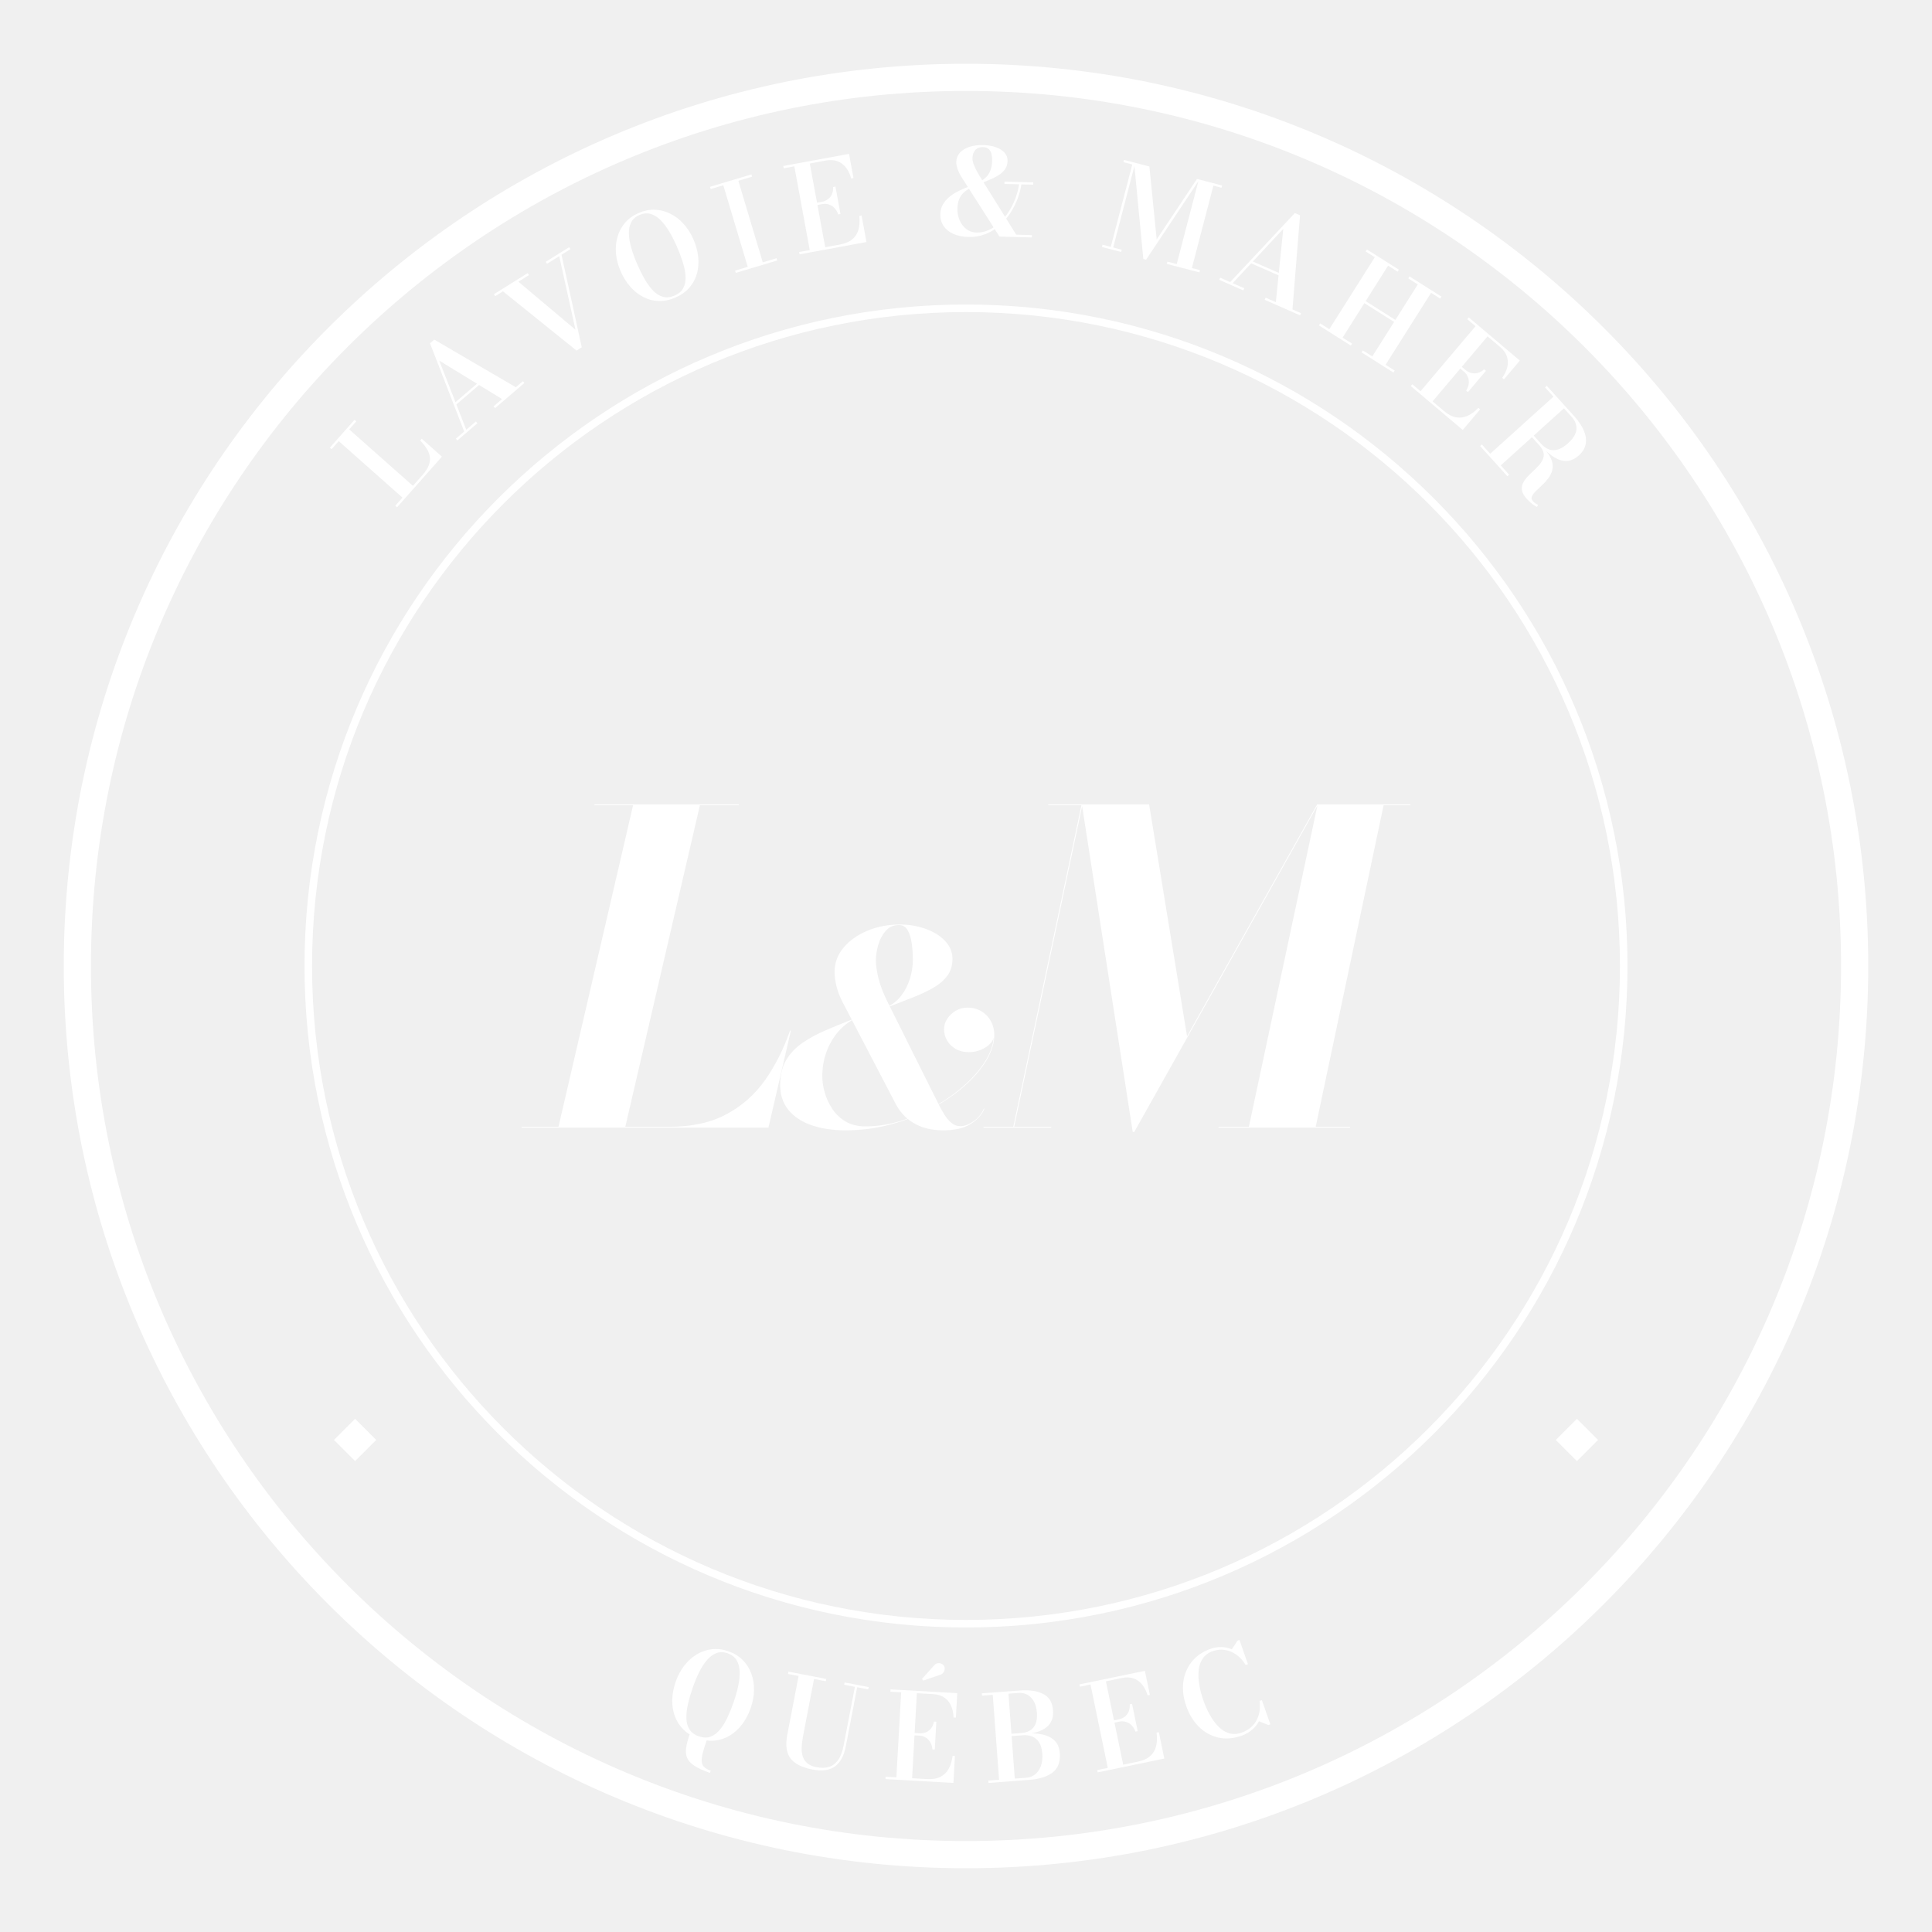
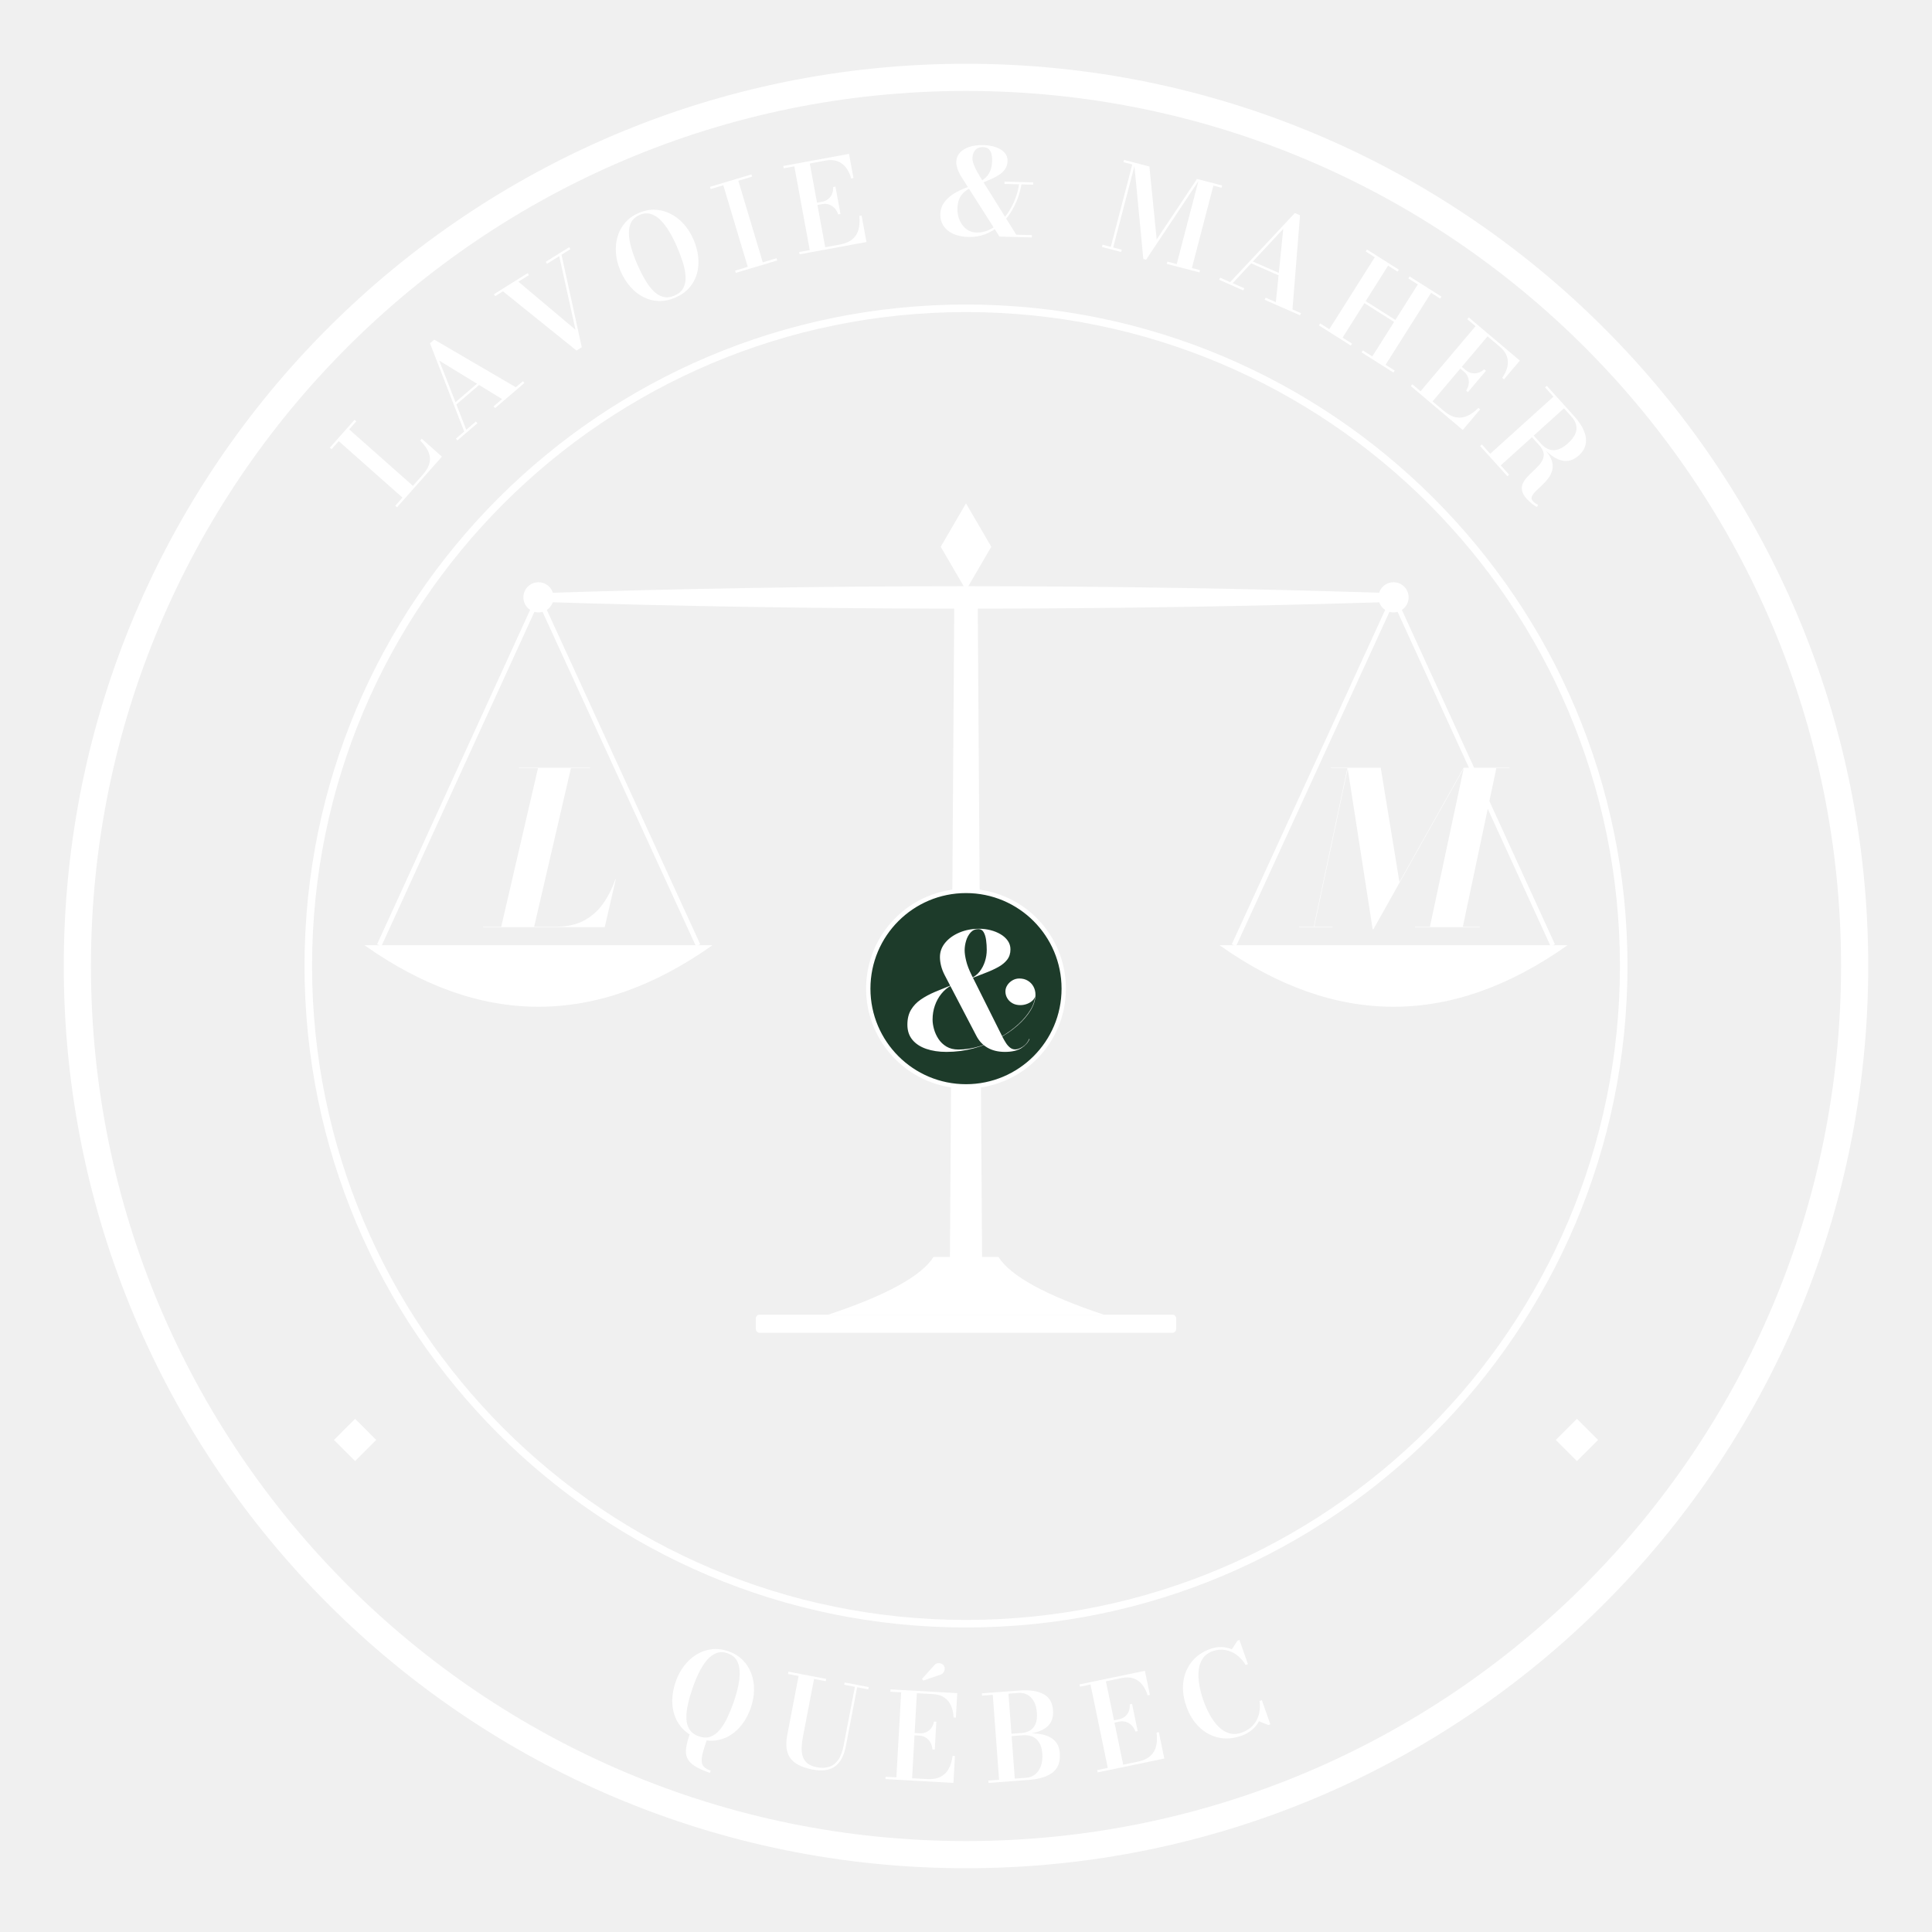
<svg xmlns="http://www.w3.org/2000/svg" viewBox="0 0 512 512" role="img" aria-label="Lavoie&amp;Maher, inc.">
  <defs>
    <linearGradient id="lbg" x1=".1" y1="0" x2=".9" y2="1">
      <stop offset="0" stop-color="#F6EAC6" />
      <stop offset=".38" stop-color="#D9BE84" />
      <stop offset=".7" stop-color="#A9894C" />
      <stop offset="1" stop-color="#E9D6A4" />
    </linearGradient>
  </defs>
  <circle cx="256.0" cy="256.0" r="235.5" fill="none" stroke="#FFFFFF" stroke-width="7.2" />
  <circle cx="256.0" cy="256.0" r="174.3" fill="none" stroke="#FFFFFF" stroke-width="2.0" />
  <g class="lm-t">
    <path d="M52.1 0.0V-39.0H232.4V-1461.0H52.1V-1500.0H674.397V-1461.0H495.097V-39.0H736.6Q849.8 -39.0 925 -67.5Q1000.2 -96.0 1045.55 -149.5Q1090.899 -203.0 1112.949 -279.0Q1134.999 -355.0 1141.598 -450.0H1181.298V0.0Z" transform="translate(102.65 120.10) rotate(-48.454) translate(-9.84 11.43) scale(0.01587)" fill="#FFFFFF" />
    <path d="M417.601 -466.9V-505.9H1045.801V-466.9ZM854.998 -1529.0 1371.298 -39.0H1526.398V0.0H881.301V-39.0H1068.302L689.701 -1209.202L280.7 -39.0H492.7V0.0H52.1V-39.0H235.489L760.6 -1529.0Z" transform="translate(122.65 100.43) rotate(-40.603) translate(-12.52 11.43) scale(0.01587)" fill="#FFFFFF" />
    <path d="M1530.998 -1500.0V-1461.0H1355.298L823.098 29.0H719.801L202.401 -1461.0H49.401V-1500.0H713.397V-1461.0H506.097L889.598 -275.298L1310.598 -1461.0H1070.098V-1500.0Z" transform="translate(147.43 82.23) rotate(-31.997) translate(-12.54 11.43) scale(0.01587)" fill="#FFFFFF" />
    <path d="M765.699 20.0Q609.2 20.0 486 -38.75Q362.8 -97.5 276.85 -202.9Q190.9 -308.3 146.3 -448.1Q101.7 -587.9 101.7 -750.0Q101.7 -912.1 149.15 -1051.9Q196.6 -1191.7 284.2 -1297.1Q371.8 -1402.5 494 -1461.25Q616.2 -1520.0 765.699 -1520.0Q915.199 -1520.0 1037.049 -1461.25Q1158.899 -1402.5 1246.849 -1297.1Q1334.799 -1191.7 1381.898 -1051.9Q1428.998 -912.1 1428.998 -750.0Q1428.998 -587.9 1384.398 -448.1Q1339.799 -308.3 1254.199 -202.9Q1168.599 -97.5 1045.399 -38.75Q922.199 20.0 765.699 20.0ZM765.699 -16.3Q880.8 -16.3 951.85 -74.75Q1022.901 -133.2 1061.451 -235.4Q1100.001 -337.601 1113.851 -470.101Q1127.701 -602.6 1127.701 -750.0Q1127.701 -897.4 1110.851 -1029.899Q1094.001 -1162.399 1053.951 -1264.6Q1013.901 -1366.8 943.5 -1425.25Q873.1 -1483.7 765.699 -1483.7Q658.599 -1483.7 588.048 -1425.25Q517.498 -1366.8 477.098 -1264.6Q436.698 -1162.399 419.848 -1029.899Q402.997 -897.4 402.997 -750.0Q402.997 -602.6 417.198 -470.101Q431.398 -337.601 469.598 -235.4Q507.798 -133.2 579.548 -74.75Q651.299 -16.3 765.699 -16.3Z" transform="translate(174.29 68.09) rotate(-23.500) translate(-12.13 11.43) scale(0.01587)" fill="#FFFFFF" />
    <path d="M52.1 0.0V-39.0H272.4V-1461.0H52.1V-1500.0H774.397V-1461.0H534.397V-39.0H774.397V0.0Z" transform="translate(197.20 59.72) rotate(-16.677) translate(-6.56 11.43) scale(0.01587)" fill="#FFFFFF" />
    <path d="M52.1 0.0V-39.0H232.4V-1461.0H52.1V-1500.0H1168.298V-1090.0H1129.298Q1120.299 -1197.0 1078.549 -1281.0Q1036.8 -1365.0 959.05 -1413.0Q881.3 -1461.0 764.3 -1461.0H495.097V-39.0H743.6Q880.6 -39.0 966.7 -89.0Q1052.8 -139.0 1096.549 -231.0Q1140.299 -323.0 1149.298 -450.0H1188.298V0.0ZM806.998 -538.701Q797.998 -605.701 765.748 -654.351Q733.499 -703 684.899 -729.65Q636.299 -756.3 579.299 -756.3H445.298V-795.0H579.299Q636.299 -795.0 684.899 -819.35Q733.499 -843.7 765.748 -890.349Q797.998 -936.999 806.998 -1003.999H846.298V-538.701Z" transform="translate(218.89 54.49) rotate(-10.434) translate(-10.05 11.43) scale(0.01587)" fill="#FFFFFF" />
    <path d="M1076 0.0 414 -980.0Q375 -1037.0 348.5 -1105.85Q322 -1174.7 322 -1226.7Q322 -1316.7 378.35 -1382.7Q434.699 -1448.7 534.849 -1484.35Q634.999 -1520.0 765.998 -1520.0Q887.997 -1520.0 980.847 -1488.65Q1073.697 -1457.3 1125.597 -1400.5Q1177.497 -1343.7 1177.497 -1266.7Q1177.497 -1192.599 1145.097 -1137.499Q1112.697 -1082.399 1056.047 -1040.149Q999.397 -997.899 925.847 -962.699Q852.297 -927.499 769.697 -892.499L747.997 -920.699Q784.298 -944.399 824.448 -983.899Q864.599 -1023.4 892.299 -1091.75Q919.999 -1160.1 919.999 -1269Q919.999 -1320.899 907.099 -1370.7Q894.199 -1420.5 860.399 -1453.1Q826.599 -1485.7 762.998 -1485.7Q699.498 -1485.7 661.547 -1458.75Q623.597 -1431.8 606.797 -1388.65Q589.997 -1345.499 589.997 -1297.299Q589.997 -1240.799 628.997 -1158.4Q667.997 -1076.0 731.997 -980.0L1354.697 -39.0H1615.997V0.0ZM555.999 20.0Q408 20.0 301.05 -26.05Q194.1 -72.1 136.45 -155.45Q78.8 -238.8 78.8 -350.2Q78.8 -441.4 118.1 -512.55Q157.4 -583.7 218.1 -636.85Q278.8 -690 344.45 -726.9Q410.1 -763.8 464.45 -786.85Q518.8 -809.9 543.6 -821.5L560.1 -791.9Q497.599 -757.599 453.049 -712.449Q408.498 -667.298 385.148 -602.798Q361.797 -538.297 361.797 -444.996Q361.797 -374.797 383.748 -305.947Q405.698 -237.098 448.198 -180.798Q490.698 -124.499 551.747 -90.899Q612.797 -57.299 689.997 -57.299Q795.497 -57.299 892.698 -104.1Q989.898 -150.9 1073.698 -233.45Q1157.498 -316.0 1222.448 -424.45Q1287.398 -532.9 1329.048 -657.05Q1370.698 -781.2 1383.298 -910.0H1422.698Q1407.998 -776.6 1362.548 -643.4Q1317.098 -510.2 1242.598 -391.05Q1168.098 -271.9 1066.248 -179.25Q964.398 -86.6 836.498 -33.3Q708.599 20.0 555.999 20.0ZM1135.998 -881.0V-920.0H1615.998V-881.0Z" transform="translate(261.40 51.17) rotate(1.511) translate(-13.30 11.43) scale(0.01587)" fill="#FFFFFF" />
    <path d="M781.4 20.0 225.4 -1500.0H489.397L914.599 -353.096L1311 -1500.0H1353.3L828.9 20.0ZM245.7 -1500.0V-39.0H393.4V0.0H62.4V-39.0H204.4V-1461.0H52.1V-1500.0ZM1744.298 -1500.0V-1461.0H1603.998V-39.0H1744.298V0.0H1181.6V-39.0H1342.3V-1500.0Z" transform="translate(307.75 57.74) rotate(14.628) translate(-14.25 11.43) scale(0.01587)" fill="#FFFFFF" />
    <path d="M417.601 -466.9V-505.9H1045.801V-466.9ZM854.998 -1529.0 1371.298 -39.0H1526.398V0.0H881.301V-39.0H1068.302L689.701 -1209.202L280.7 -39.0H492.7V0.0H52.1V-39.0H235.489L760.6 -1529.0Z" transform="translate(338.40 68.39) rotate(23.711) translate(-12.52 11.43) scale(0.01587)" fill="#FFFFFF" />
    <path d="M1524.397 -1500.0V-1461.0H1344.397V-39.0H1524.397V0.0H894.4V-39.0H1082.4V-720.3H495.097V-39.0H682.398V0.0H52.1V-39.0H232.4V-1461.0H52.1V-1500.0H682.398V-1461.0H495.097V-759.7H1082.4V-1461.0H894.4V-1500.0Z" transform="translate(365.51 82.82) rotate(32.308) translate(-12.51 11.43) scale(0.01587)" fill="#FFFFFF" />
    <path d="M52.1 0.0V-39.0H232.4V-1461.0H52.1V-1500.0H1168.298V-1090.0H1129.298Q1120.299 -1197.0 1078.549 -1281.0Q1036.8 -1365.0 959.05 -1413.0Q881.3 -1461.0 764.3 -1461.0H495.097V-39.0H743.6Q880.6 -39.0 966.7 -89.0Q1052.8 -139.0 1096.549 -231.0Q1140.299 -323.0 1149.298 -450.0H1188.298V0.0ZM806.998 -538.701Q797.998 -605.701 765.748 -654.351Q733.499 -703 684.899 -729.65Q636.299 -756.3 579.299 -756.3H445.298V-795.0H579.299Q636.299 -795.0 684.899 -819.35Q733.499 -843.7 765.748 -890.349Q797.998 -936.999 806.998 -1003.999H846.298V-538.701Z" transform="translate(388.30 99.53) rotate(40.215) translate(-10.05 11.43) scale(0.01587)" fill="#FFFFFF" />
    <path d="M412.7 -757.6V-780.9H706.401Q802.401 -780.9 868.251 -818Q934.101 -855.1 967.601 -930.5Q1001.101 -1005.9 1001.101 -1120.9Q1001.101 -1235.9 967.601 -1311.4Q934.101 -1386.9 868.251 -1423.95Q802.401 -1461.0 706.401 -1461.0H52.1V-1500.0H736.399Q896.399 -1500.0 1017.149 -1459.4Q1137.898 -1418.8 1205.298 -1334.85Q1272.698 -1250.9 1272.698 -1120.9Q1272.698 -990.9 1209.448 -910.9Q1146.198 -830.9 1026.299 -794.25Q906.399 -757.6 736.399 -757.6ZM52.1 0.0V-39.0H731.098V0.0ZM260.401 -21.0V-1476.3H522.398V-21.0ZM1226.399 13Q1130.4 13 1076.05 -18.8Q1021.7 -50.6 996.4 -104.55Q971.101 -158.5 964.101 -225.6Q957.101 -292.7 956.251 -364.3Q955.401 -435.9 949.301 -503Q943.201 -570.1 920.401 -624.05Q897.6 -678 846 -709.8Q794.4 -741.6 702.4 -741.6H412.7V-762.6H814.397Q954.698 -762.6 1037.098 -723.45Q1119.498 -684.3 1160.698 -619.3Q1201.898 -554.3 1215.698 -477.15Q1229.498 -400 1230.248 -322.85Q1230.998 -245.7 1234.048 -180.7Q1237.098 -115.7 1255.898 -76.55Q1274.698 -37.4 1325.598 -37.4Q1357.598 -37.4 1382.998 -44.05Q1408.398 -50.7 1428.698 -60.7L1442.398 -23.4Q1418.398 -10.4 1360.498 1.3Q1302.599 13 1226.399 13Z" transform="translate(408.07 118.67) rotate(47.915) translate(-11.77 11.43) scale(0.01587)" fill="#FFFFFF" />
    <path d="M1140.998 500.0Q965.399 500.0 859.549 473.5Q753.7 447 699.95 388.45Q646.2 329.9 627.951 233.2Q609.701 136.5 609.701 -4.6Q686.7 8.4 761.499 8.4Q836.299 8.4 911.398 -4.6Q911.398 131.4 918.698 221.6Q925.998 311.8 948.748 364.35Q971.498 416.9 1017.598 438.95Q1063.698 461.0 1140.998 461.0ZM765.699 20.0Q609.2 20.0 486 -38.75Q362.8 -97.5 276.85 -202.9Q190.9 -308.3 146.3 -448.1Q101.7 -587.9 101.7 -750.0Q101.7 -912.1 149.15 -1051.9Q196.6 -1191.7 284.2 -1297.1Q371.8 -1402.5 494 -1461.25Q616.2 -1520.0 765.699 -1520.0Q915.199 -1520.0 1037.049 -1461.25Q1158.899 -1402.5 1246.849 -1297.1Q1334.799 -1191.7 1381.898 -1051.9Q1428.998 -912.1 1428.998 -750.0Q1428.998 -587.9 1384.398 -448.1Q1339.799 -308.3 1254.199 -202.9Q1168.599 -97.5 1045.399 -38.75Q922.199 20.0 765.699 20.0ZM765.699 -16.3Q880.8 -16.3 951.85 -74.75Q1022.901 -133.2 1061.451 -235.4Q1100.001 -337.601 1113.851 -470.101Q1127.701 -602.6 1127.701 -750.0Q1127.701 -897.4 1110.851 -1029.899Q1094.001 -1162.399 1053.951 -1264.6Q1013.901 -1366.8 943.5 -1425.25Q873.1 -1483.7 765.699 -1483.7Q658.599 -1483.7 588.048 -1425.25Q517.498 -1366.8 477.098 -1264.6Q436.698 -1162.399 419.848 -1029.899Q402.997 -897.4 402.997 -750.0Q402.997 -602.6 417.198 -470.101Q431.398 -337.601 469.598 -235.4Q507.798 -133.2 579.548 -74.75Q651.299 -16.3 765.699 -16.3Z" transform="translate(188.84 449.58) rotate(19.133) translate(-12.13 11.43) scale(0.01587)" fill="#FFFFFF" />
    <path d="M1412.199 -1500.0V-1461.0H1223.499V-460.0Q1223.499 -213.0 1108.249 -92.0Q992.999 29.0 751.499 29.0Q479 29.0 353.25 -86.0Q227.5 -201.0 227.5 -460.0V-1461.0H47.9V-1500.0H690.197V-1461.0H490.197V-480.0Q490.197 -381.0 503.197 -297.25Q516.198 -213.5 550.848 -152.05Q585.498 -90.6 649.198 -56.35Q712.898 -22.1 813.998 -22.1Q928.999 -22.1 1012.049 -66.1Q1095.099 -110.1 1139.999 -206.4Q1184.899 -302.7 1184.899 -460.0V-1461.0H1002.699V-1500.0Z" transform="translate(217.32 457.22) rotate(10.882) translate(-11.66 11.43) scale(0.01587)" fill="#FFFFFF" />
    <path d="M52.1 0.0V-39.0H232.4V-1461.0H52.1V-1500.0H1168.298V-1090.0H1129.298Q1120.299 -1197.0 1078.549 -1281.0Q1036.8 -1365.0 959.05 -1413.0Q881.3 -1461.0 764.3 -1461.0H495.097V-39.0H743.6Q880.6 -39.0 966.7 -89.0Q1052.8 -139.0 1096.549 -231.0Q1140.299 -323.0 1149.298 -450.0H1188.298V0.0ZM806.998 -538.701Q797.998 -605.701 765.748 -654.351Q733.499 -703 684.899 -729.65Q636.299 -756.3 579.299 -756.3H445.298V-795.0H579.299Q636.299 -795.0 684.899 -819.35Q733.499 -843.7 765.748 -890.349Q797.998 -936.999 806.998 -1003.999H846.298V-538.701ZM589.6 -1677.7 567.4 -1704.4 752.301 -1935Q778.3 -1972.299 812.15 -1979.999Q845.999 -1987.699 876.899 -1976.049Q907.798 -1964.399 922.198 -1940.799Q939.098 -1915.199 936.148 -1882.9Q933.198 -1850.6 913.549 -1824.201Q893.899 -1797.801 858.3 -1787.301Z" transform="translate(244.51 460.58) rotate(3.213) translate(-10.05 11.43) scale(0.01587)" fill="#FFFFFF" />
    <path d="M52.1 0.0V-39.0H688.399Q771.399 -39.0 838.549 -84.5Q905.7 -130.0 945.05 -215.5Q984.4 -301.0 984.4 -420.0Q984.4 -539.0 945.05 -611.85Q905.7 -684.7 838.549 -717.7Q771.399 -750.7 688.399 -750.7H460.398V-776.0H733.098Q883.098 -776.0 1006.347 -740.55Q1129.597 -705.1 1202.997 -624.55Q1276.397 -544 1276.397 -408Q1276.397 -187.5 1132.497 -93.75Q988.597 0.0 733.098 0.0ZM232.4 -16.8V-1483.2H495.097V-16.8ZM460.398 -764.0V-790.0H668.399Q741.399 -790.0 804.549 -820.0Q867.7 -850.0 906.4 -920.0Q945.1 -990.0 945.1 -1109.0Q945.1 -1228.0 906.4 -1306.0Q867.7 -1384.0 804.549 -1422.5Q741.399 -1461.0 668.399 -1461.0H52.1V-1500.0H692.698Q932.897 -1500.0 1074.797 -1412.5Q1216.697 -1325.0 1216.697 -1130.0Q1216.697 -940.2 1082.447 -852.1Q948.197 -764.0 692.698 -764.0Z" transform="translate(271.19 460.34) rotate(-4.252) translate(-10.93 11.43) scale(0.01587)" fill="#FFFFFF" />
    <path d="M52.1 0.0V-39.0H232.4V-1461.0H52.1V-1500.0H1168.298V-1090.0H1129.298Q1120.299 -1197.0 1078.549 -1281.0Q1036.8 -1365.0 959.05 -1413.0Q881.3 -1461.0 764.3 -1461.0H495.097V-39.0H743.6Q880.6 -39.0 966.7 -89.0Q1052.8 -139.0 1096.549 -231.0Q1140.299 -323.0 1149.298 -450.0H1188.298V0.0ZM806.998 -538.701Q797.998 -605.701 765.748 -654.351Q733.499 -703 684.899 -729.65Q636.299 -756.3 579.299 -756.3H445.298V-795.0H579.299Q636.299 -795.0 684.899 -819.35Q733.499 -843.7 765.748 -890.349Q797.998 -936.999 806.998 -1003.999H846.298V-538.701Z" transform="translate(297.61 456.63) rotate(-11.717) translate(-10.05 11.43) scale(0.01587)" fill="#FFFFFF" />
    <path d="M804.999 20.0Q590 20.0 432.05 -80.0Q274.1 -180.0 187.9 -354.0Q101.7 -528.0 101.7 -750.0Q101.7 -973.0 187.9 -1146.5Q274.1 -1320.0 432.05 -1420.0Q590 -1520.0 804.999 -1520.0Q900.5 -1520.0 984.55 -1487.3Q1068.6 -1454.6 1133.6 -1395.3L1270.899 -1500.0H1305.599V-1071.701H1264.999Q1240.5 -1192.901 1177.2 -1282.8Q1113.9 -1372.7 1023.35 -1422.1Q932.799 -1471.5 824.999 -1471.5Q706.099 -1471.5 624.599 -1410.8Q543.098 -1350.1 494.748 -1246.9Q446.398 -1143.7 424.698 -1015.0Q402.997 -886.3 402.997 -750.0Q402.997 -614.0 424.698 -485.15Q446.398 -356.3 494.748 -253.1Q543.098 -149.9 624.599 -89.2Q706.099 -28.5 824.999 -28.5Q923.699 -28.5 1001.35 -59.2Q1079 -89.9 1136.5 -144.65Q1194 -199.4 1231.05 -272.05Q1268.099 -344.699 1285.299 -428.299H1325.899V0.0H1290.599L1164.1 -111.1Q1097.9 -49.8 1006.4 -14.9Q914.9 20.0 804.999 20.0Z" transform="translate(323.81 449.36) rotate(-19.326) translate(-11.44 11.43) scale(0.01587)" fill="#FFFFFF" />
-     <path d="M94.1 376.0L99.7 381.6L94.1 387.2L88.5 381.6Z" fill="#FFFFFF" />
-     <path d="M417.9 376.0L423.5 381.6L417.9 387.2L412.3 381.6Z" fill="#FFFFFF" />
  </g>
+   <path d="M94.1 376.0L99.7 381.6L94.1 387.2L88.5 381.6Z" fill="#FFFFFF" />
+   <path d="M417.9 376.0L423.5 381.6L417.9 387.2L412.3 381.6Z" fill="#FFFFFF" />
  <g class="lm-m">
-     <path d="M75 0 423 -1500H733L385 0ZM-95 0V-4H590Q747 -4 855.75 -62.5Q964.5 -121.0 1035.25 -222.0Q1106 -323 1150 -450H1154L1050 0ZM243 -1496V-1500H913V-1496Z" transform="translate(143.67 298.84) scale(0.05712)" fill="#FFFFFF" />
-     <path d="M1260 20Q1132 20 1041.5 -32.75Q951.0 -85.5 902 -182L507 -939Q476.0 -998.5 461.5 -1056.25Q447 -1114 447 -1166Q447 -1266 513.5 -1346.0Q580 -1426 691.5 -1473.0Q803 -1520 938 -1520Q1010.5 -1520.0 1080.25 -1502.25Q1150.0 -1484.5 1206.25 -1451.0Q1262.5 -1417.5 1295.75 -1369.75Q1329 -1322 1329 -1262Q1329 -1186 1287.75 -1133.0Q1246.5 -1080.0 1176.5 -1041.25Q1106.5 -1002.5 1019.25 -969.25Q932 -936 840.5 -899.5L840 -903Q901.5 -931.0 944.25 -985.75Q987.0 -1040.5 1009.75 -1111.0Q1032.5 -1181.5 1032.5 -1256.0Q1032.5 -1318.0 1024.5 -1377.5Q1016.5 -1437.0 994.25 -1476.5Q972 -1516 928 -1516Q869 -1516 830.75 -1473.5Q792.5 -1431.0 774.25 -1369.5Q756 -1308 756 -1250Q756 -1198 775.0 -1118.75Q794.0 -1039.5 844 -939L1233 -160Q1249.5 -128.0 1271.5 -93.25Q1293.5 -58.5 1322.5 -34.75Q1351.5 -11.0 1389 -11Q1432 -11 1485.25 -46.75Q1538.5 -82.5 1563.5 -142.5L1568 -141Q1540 -75 1465.0 -27.5Q1390 20 1260 20ZM529 20Q386 20 275.5 -18.0Q165 -56 102.5 -131.5Q40 -207 40 -320Q40.0 -430.5 85.0 -506.0Q130.0 -581.5 207.5 -634.75Q285 -688 383.5 -729.75Q482.0 -771.5 590.0 -814.5L590.5 -811.5Q518.5 -773.0 465.5 -707.5Q412.5 -642.0 383.75 -559.25Q355.0 -476.5 355 -384Q355.0 -328.5 373.0 -264.0Q391.0 -199.5 429.25 -141.25Q467.5 -83.0 529.0 -46.25Q590.5 -9.5 678.0 -9.5Q809.0 -9.5 944.25 -51.25Q1079.5 -93.0 1203.75 -164.0Q1328 -235 1425.75 -323.75Q1523.5 -412.5 1580.75 -508.5Q1638.0 -604.5 1638.0 -694.5H1640.0Q1640.0 -659.5 1612.75 -630.0Q1585.5 -600.5 1542.5 -582.75Q1499.5 -565.0 1452 -565Q1394.5 -565.0 1352.75 -589.25Q1311.0 -613.5 1288.5 -652.5Q1266.0 -691.5 1266.0 -736.5Q1266.0 -777.5 1289.75 -814.25Q1313.5 -851.0 1353.25 -874.5Q1393 -898 1440 -898Q1500.5 -898.0 1546.0 -870.5Q1591.5 -843.0 1616.75 -796.75Q1642.0 -750.5 1642.0 -694.5Q1642 -603 1583.25 -504.0Q1524.5 -405.0 1419.0 -311.75Q1313.5 -218.5 1173.25 -143.75Q1033 -69 868.75 -24.5Q704.5 20.0 529 20Z" transform="translate(205.34 298.84) scale(0.03542)" fill="#FFFFFF" />
-     <path d="M637 20 401 -1500H713L889 -424L1493 -1500H1497L644 20ZM-55 0V-4H259V0ZM82 0 399 -1496H245V-1500H404L86 0ZM1035 0V-4H1645V0ZM1175 0 1495 -1500H1925V-1496H1801L1485 0Z" transform="translate(263.80 298.84) scale(0.05712)" fill="#FFFFFF" />
+     <path d="M252.9 158.3L259.1 158.3L260.3 338.8L251.7 338.8Z" fill="#FFFFFF" />
+     <path d="M219.5 348.4Q242.6 340.7 247.4 333.1L264.6 333.1Q269.4 340.7 292.5 348.4Z" fill="#FFFFFF" />
+     <rect x="200.3" y="348.4" width="111.4" height="4.8" rx="1.0" fill="#FFFFFF" />
+     <path d="M142.7 157.2Q256.0 153.5 369.3 157.2L369.3 159.5Q256.0 163.1 142.7 159.5Z" fill="#FFFFFF" />
+     <path d="M256.0 133.4L262.7 144.9L256.0 156.4L249.3 144.9Z" fill="#FFFFFF" />
+     <circle cx="142.7" cy="158.3" r="4.0" fill="#FFFFFF" />
+     <path d="M142.7 158.3L100.5 250.5M142.7 158.3L185.0 250.5" stroke="#FFFFFF" stroke-width="1.25" fill="none" />
+     <path d="M96.6 250.5Q142.7 283.1 188.8 250.5Z" fill="#FFFFFF" />
+     <path d="M75 0 423 -1500H733L385 0ZM-95 0V-4H590Q747 -4 855.75 -62.5Q964.5 -121.0 1035.25 -222.0Q1106 -323 1150 -450H1154L1050 0ZM243 -1496V-1500H913V-1496Z" transform="translate(130.69 245.70) scale(0.02816)" fill="#FFFFFF" />
+     <circle cx="369.3" cy="158.3" r="4.0" fill="#FFFFFF" />
+     <path d="M369.3 158.3L327.0 250.5M369.3 158.3L411.5 250.5" stroke="#FFFFFF" stroke-width="1.25" fill="none" />
+     <path d="M323.2 250.5Q369.3 283.1 415.4 250.5Z" fill="#FFFFFF" />
+     <path d="M637 20 401 -1500H713L889 -424L1493 -1500H1497L644 20ZM-55 0V-4H259V0ZM82 0 399 -1496H245V-1500H404L86 0ZM1035 0V-4H1645V0ZM1175 0 1495 -1500H1925V-1496H1801L1485 0Z" transform="translate(345.83 245.70) scale(0.02816)" fill="#FFFFFF" />
+     <circle cx="256.0" cy="262.0" r="25.9" fill="#1d3b2a" />
+     <circle cx="256.0" cy="262.0" r="25.9" fill="none" stroke="#FFFFFF" stroke-width="1.15" />
+     <path d="M1260 20Q1132 20 1041.5 -32.75Q951.0 -85.5 902 -182L507 -939Q476.0 -998.5 461.5 -1056.25Q447 -1114 447 -1166Q447 -1266 513.5 -1346.0Q580 -1426 691.5 -1473.0Q803 -1520 938 -1520Q1010.5 -1520.0 1080.25 -1502.25Q1150.0 -1484.5 1206.25 -1451.0Q1262.5 -1417.5 1295.75 -1369.75Q1329 -1322 1329 -1262Q1329 -1186 1287.75 -1133.0Q1246.5 -1080.0 1176.5 -1041.25Q1106.5 -1002.5 1019.25 -969.25Q932 -936 840.5 -899.5L840 -903Q901.5 -931.0 944.25 -985.75Q987.0 -1040.5 1009.75 -1111.0Q1032.5 -1181.5 1032.5 -1256.0Q1032.5 -1318.0 1024.5 -1377.5Q1016.5 -1437.0 994.25 -1476.5Q972 -1516 928 -1516Q869 -1516 830.75 -1473.5Q792.5 -1431.0 774.25 -1369.5Q756 -1308 756 -1250Q756 -1198 775.0 -1118.75Q794.0 -1039.5 844 -939L1233 -160Q1249.5 -128.0 1271.5 -93.25Q1293.5 -58.5 1322.5 -34.75Q1351.5 -11.0 1389 -11Q1432 -11 1485.25 -46.75Q1538.5 -82.5 1563.5 -142.5L1568 -141Q1540 -75 1465.0 -27.5Q1390 20 1260 20ZM529 20Q386 20 275.5 -18.0Q165 -56 102.5 -131.5Q40 -207 40 -320Q40.0 -430.5 85.0 -506.0Q130.0 -581.5 207.5 -634.75Q285 -688 383.5 -729.75Q482.0 -771.5 590.0 -814.5L590.5 -811.5Q518.5 -773.0 465.5 -707.5Q412.5 -642.0 383.75 -559.25Q355.0 -476.5 355 -384Q355.0 -328.5 373.0 -264.0Q391.0 -199.5 429.25 -141.25Q467.5 -83.0 529.0 -46.25Q590.5 -9.5 678.0 -9.5Q809.0 -9.5 944.25 -51.25Q1079.5 -93.0 1203.75 -164.0Q1328 -235 1425.75 -323.75Q1523.5 -412.5 1580.75 -508.5Q1638.0 -604.5 1638.0 -694.5H1640.0Q1640.0 -659.5 1612.75 -630.0Q1585.5 -600.5 1542.5 -582.75Q1499.5 -565.0 1452 -565Q1394.5 -565.0 1352.75 -589.25Q1311.0 -613.5 1288.5 -652.5Q1266.0 -691.5 1266.0 -736.5Q1266.0 -777.5 1289.75 -814.25Q1313.5 -851.0 1353.25 -874.5Q1393 -898 1440 -898Q1500.5 -898.0 1546.0 -870.5Q1591.5 -843.0 1616.75 -796.75Q1642.0 -750.5 1642.0 -694.5Q1642 -603 1583.25 -504.0Q1524.5 -405.0 1419.0 -311.75Q1313.5 -218.5 1173.25 -143.75Q1033 -69 868.75 -24.5Q704.5 20.0 529 20Z" transform="translate(239.62 278.34) scale(0.02119)" fill="#FFFFFF" />
  </g>
</svg>
